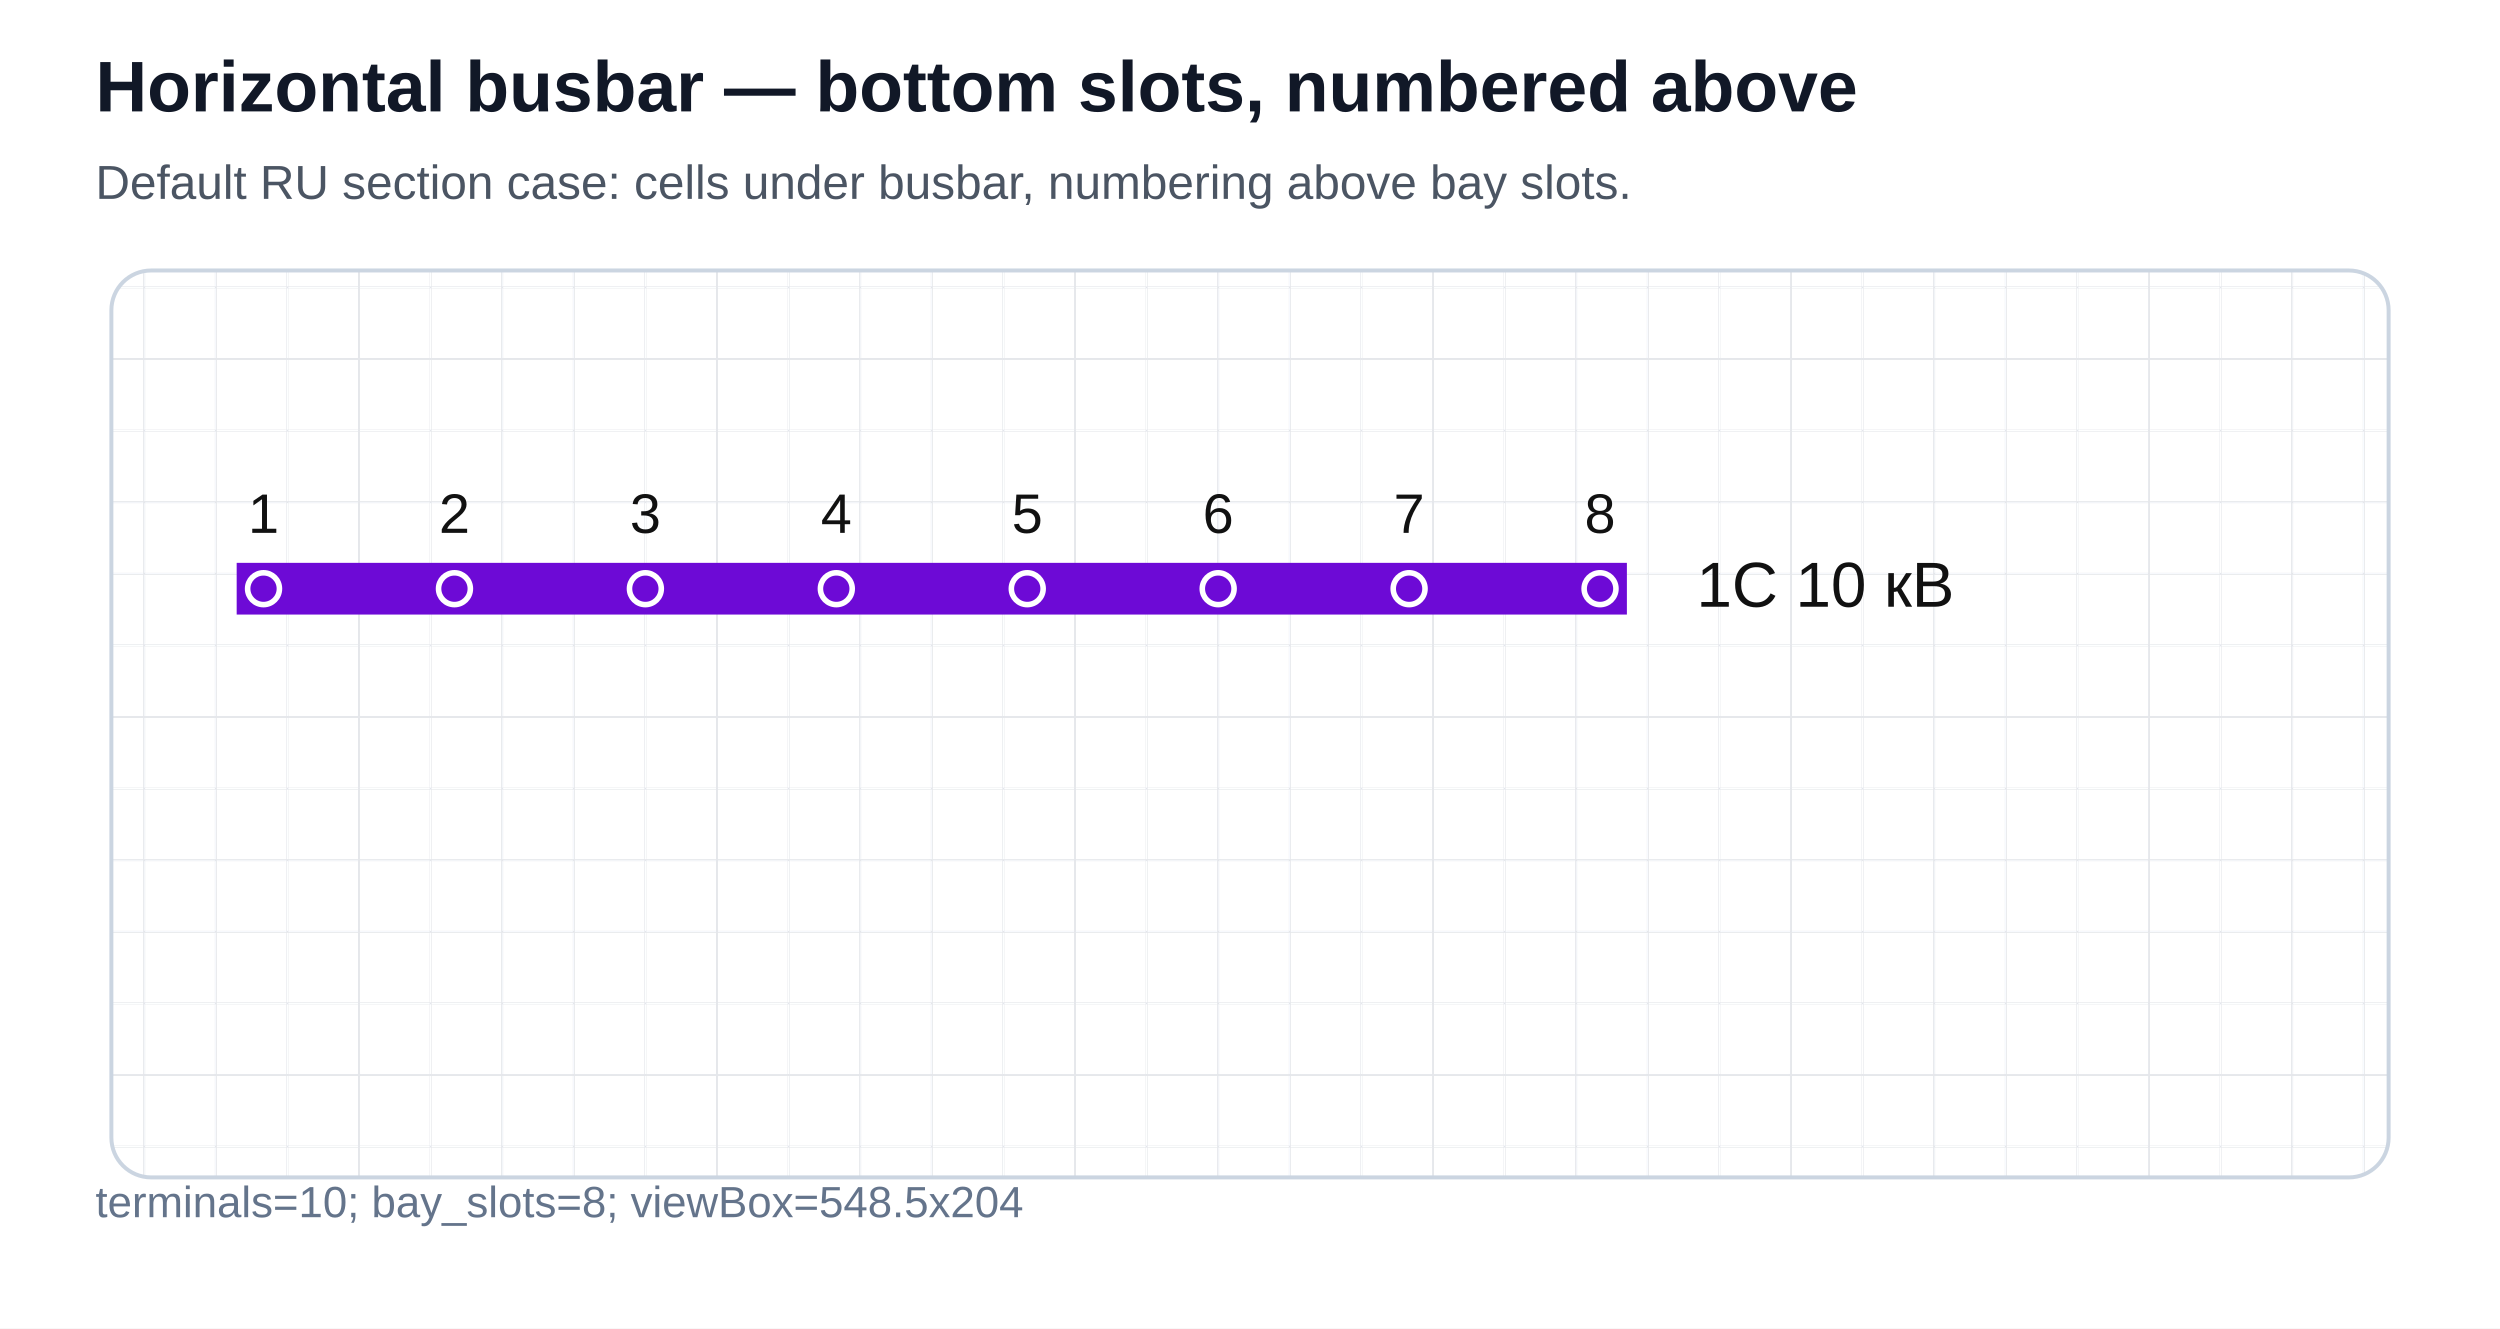
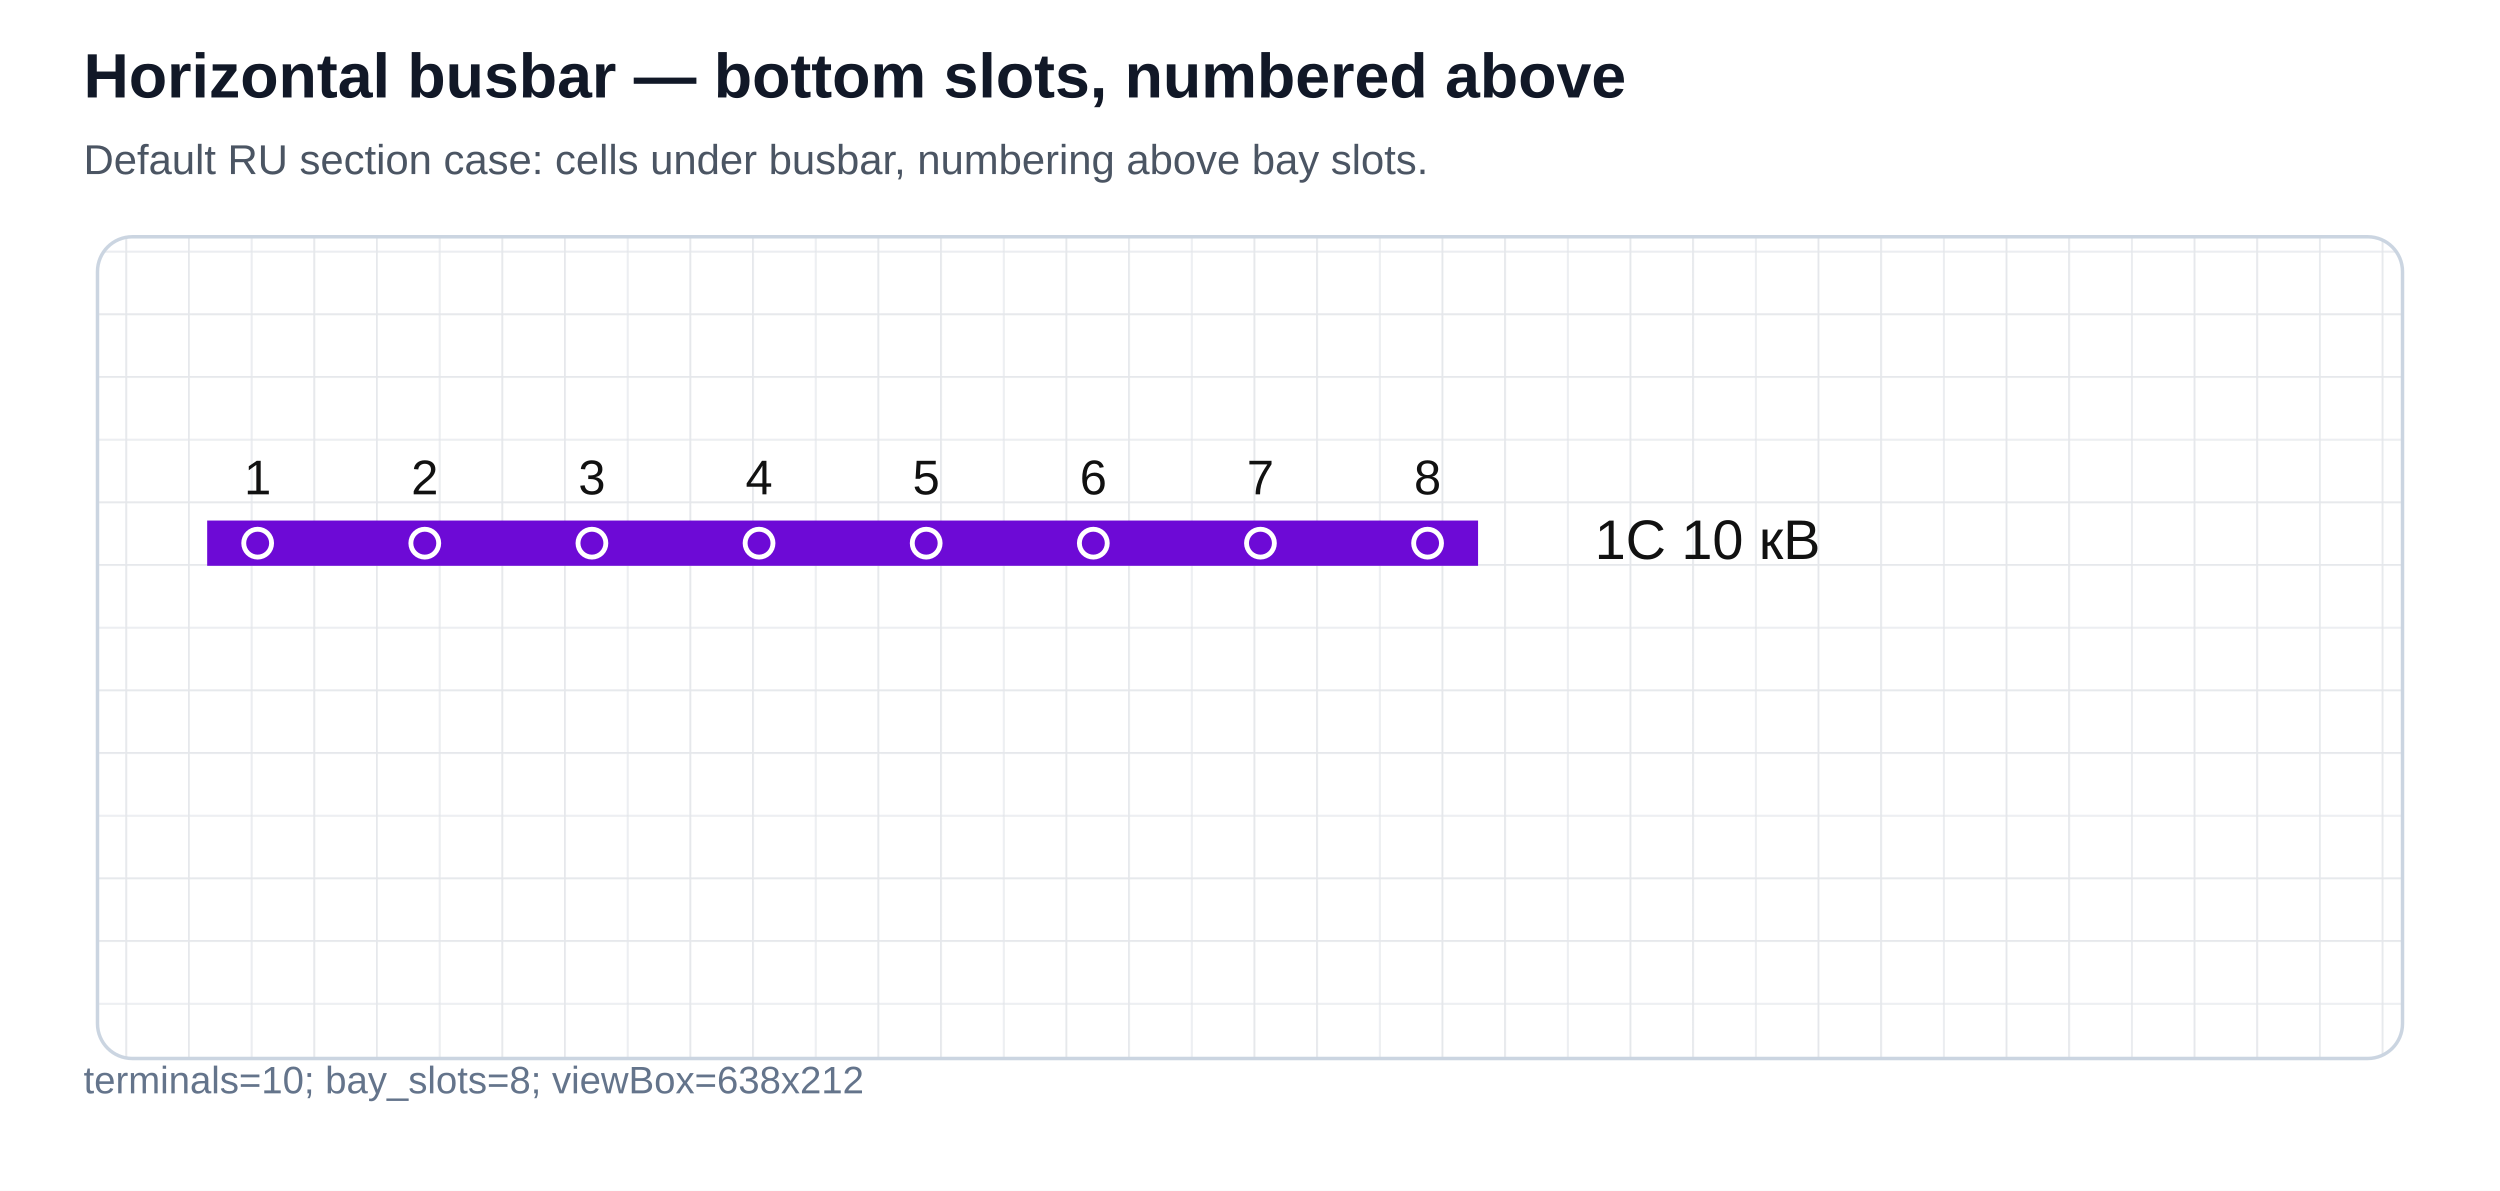
- <svg xmlns="http://www.w3.org/2000/svg" width="628.5" height="334" viewBox="0 0 628.5 334">
+ <svg xmlns="http://www.w3.org/2000/svg" width="718" height="342" viewBox="0 0 718 342">
  <rect width="100%" height="100%" fill="#ffffff" />
  <defs>
    <pattern id="grid" width="18" height="18" patternUnits="userSpaceOnUse">
      <path d="M 18 0 L 0 0 0 18" fill="none" stroke="#e5e7eb" stroke-width="1" />
    </pattern>
  </defs>
  <text x="24" y="28" font-family="Arial, sans-serif" font-size="18" font-weight="700" fill="#111827">Horizontal busbar — bottom slots, numbered above</text>
  <text x="24" y="50" font-family="Arial, sans-serif" font-size="12" fill="#4b5563">Default RU section case: cells under busbar, numbering above bay slots.</text>
-   <rect x="28" y="68" width="572.5" height="228" fill="url(#grid)" stroke="#cbd5e1" rx="10" />
+   <rect x="28" y="68" width="662" height="236" fill="url(#grid)" stroke="#cbd5e1" rx="10" />
  <g transform="translate(40, 80)" style="color:#4b5563;--voltage-color:#4b5563;--slot-color:#2563eb;--label-color:#111827">
-     <rect x="20" y="62" width="348.5" height="12" fill="var(--busbar-color, #6d0ad6)" stroke="var(--busbar-color, #6d0ad6)" stroke-width="1" rx="0" />
-     <circle cx="26.25" cy="68" r="4" fill="none" stroke="var(--slot-stroke, #ffffff)" stroke-width="1.4" />
-     <text x="26.25" y="50" font-family="Arial, sans-serif" font-size="14" text-anchor="middle" dominant-baseline="middle" fill="var(--label-color, #111111)">1</text>
-     <circle cx="74.25" cy="68" r="4" fill="none" stroke="var(--slot-stroke, #ffffff)" stroke-width="1.4" />
-     <text x="74.25" y="50" font-family="Arial, sans-serif" font-size="14" text-anchor="middle" dominant-baseline="middle" fill="var(--label-color, #111111)">2</text>
-     <circle cx="122.25" cy="68" r="4" fill="none" stroke="var(--slot-stroke, #ffffff)" stroke-width="1.4" />
-     <text x="122.25" y="50" font-family="Arial, sans-serif" font-size="14" text-anchor="middle" dominant-baseline="middle" fill="var(--label-color, #111111)">3</text>
-     <circle cx="170.25" cy="68" r="4" fill="none" stroke="var(--slot-stroke, #ffffff)" stroke-width="1.4" />
-     <text x="170.25" y="50" font-family="Arial, sans-serif" font-size="14" text-anchor="middle" dominant-baseline="middle" fill="var(--label-color, #111111)">4</text>
-     <circle cx="218.25" cy="68" r="4" fill="none" stroke="var(--slot-stroke, #ffffff)" stroke-width="1.4" />
-     <text x="218.25" y="50" font-family="Arial, sans-serif" font-size="14" text-anchor="middle" dominant-baseline="middle" fill="var(--label-color, #111111)">5</text>
-     <circle cx="266.25" cy="68" r="4" fill="none" stroke="var(--slot-stroke, #ffffff)" stroke-width="1.4" />
-     <text x="266.25" y="50" font-family="Arial, sans-serif" font-size="14" text-anchor="middle" dominant-baseline="middle" fill="var(--label-color, #111111)">6</text>
-     <circle cx="314.25" cy="68" r="4" fill="none" stroke="var(--slot-stroke, #ffffff)" stroke-width="1.4" />
-     <text x="314.25" y="50" font-family="Arial, sans-serif" font-size="14" text-anchor="middle" dominant-baseline="middle" fill="var(--label-color, #111111)">7</text>
-     <circle cx="362.25" cy="68" r="4" fill="none" stroke="var(--slot-stroke, #ffffff)" stroke-width="1.4" />
-     <text x="362.25" y="50" font-family="Arial, sans-serif" font-size="14" text-anchor="middle" dominant-baseline="middle" fill="var(--label-color, #111111)">8</text>
-     <text x="386.5" y="68" font-family="Arial, sans-serif" font-size="16" dominant-baseline="middle" fill="var(--label-color, #111111)">1С 10 кВ</text>
+     <rect x="20" y="70" width="364" height="12" fill="var(--busbar-color, #6d0ad6)" stroke="var(--busbar-color, #6d0ad6)" stroke-width="1" rx="0" />
+     <circle cx="34" cy="76" r="4" fill="none" stroke="var(--slot-stroke, #ffffff)" stroke-width="1.4" />
+     <text x="34" y="58" font-family="Arial, sans-serif" font-size="14" text-anchor="middle" dominant-baseline="middle" fill="var(--label-color, #111111)">1</text>
+     <circle cx="82" cy="76" r="4" fill="none" stroke="var(--slot-stroke, #ffffff)" stroke-width="1.4" />
+     <text x="82" y="58" font-family="Arial, sans-serif" font-size="14" text-anchor="middle" dominant-baseline="middle" fill="var(--label-color, #111111)">2</text>
+     <circle cx="130" cy="76" r="4" fill="none" stroke="var(--slot-stroke, #ffffff)" stroke-width="1.4" />
+     <text x="130" y="58" font-family="Arial, sans-serif" font-size="14" text-anchor="middle" dominant-baseline="middle" fill="var(--label-color, #111111)">3</text>
+     <circle cx="178" cy="76" r="4" fill="none" stroke="var(--slot-stroke, #ffffff)" stroke-width="1.4" />
+     <text x="178" y="58" font-family="Arial, sans-serif" font-size="14" text-anchor="middle" dominant-baseline="middle" fill="var(--label-color, #111111)">4</text>
+     <circle cx="226" cy="76" r="4" fill="none" stroke="var(--slot-stroke, #ffffff)" stroke-width="1.4" />
+     <text x="226" y="58" font-family="Arial, sans-serif" font-size="14" text-anchor="middle" dominant-baseline="middle" fill="var(--label-color, #111111)">5</text>
+     <circle cx="274" cy="76" r="4" fill="none" stroke="var(--slot-stroke, #ffffff)" stroke-width="1.4" />
+     <text x="274" y="58" font-family="Arial, sans-serif" font-size="14" text-anchor="middle" dominant-baseline="middle" fill="var(--label-color, #111111)">6</text>
+     <circle cx="322" cy="76" r="4" fill="none" stroke="var(--slot-stroke, #ffffff)" stroke-width="1.4" />
+     <text x="322" y="58" font-family="Arial, sans-serif" font-size="14" text-anchor="middle" dominant-baseline="middle" fill="var(--label-color, #111111)">7</text>
+     <circle cx="370" cy="76" r="4" fill="none" stroke="var(--slot-stroke, #ffffff)" stroke-width="1.4" />
+     <text x="370" y="58" font-family="Arial, sans-serif" font-size="14" text-anchor="middle" dominant-baseline="middle" fill="var(--label-color, #111111)">8</text>
+     <text x="418" y="76" transform="rotate(0 418 76)" font-family="Arial, sans-serif" font-size="16" dominant-baseline="middle" data-role="bus-label" data-draggable="true" data-offset-x="0" data-offset-y="0" data-rotation="0" fill="var(--label-color, #111111)">1С 10 кВ</text>
  </g>
-   <text x="24" y="306" font-family="Arial, sans-serif" font-size="11" fill="#64748b">terminals=10; bay_slots=8; viewBox=548.5x204</text>
+   <text x="24" y="314" font-family="Arial, sans-serif" font-size="11" fill="#64748b">terminals=10; bay_slots=8; viewBox=638x212</text>
</svg>
